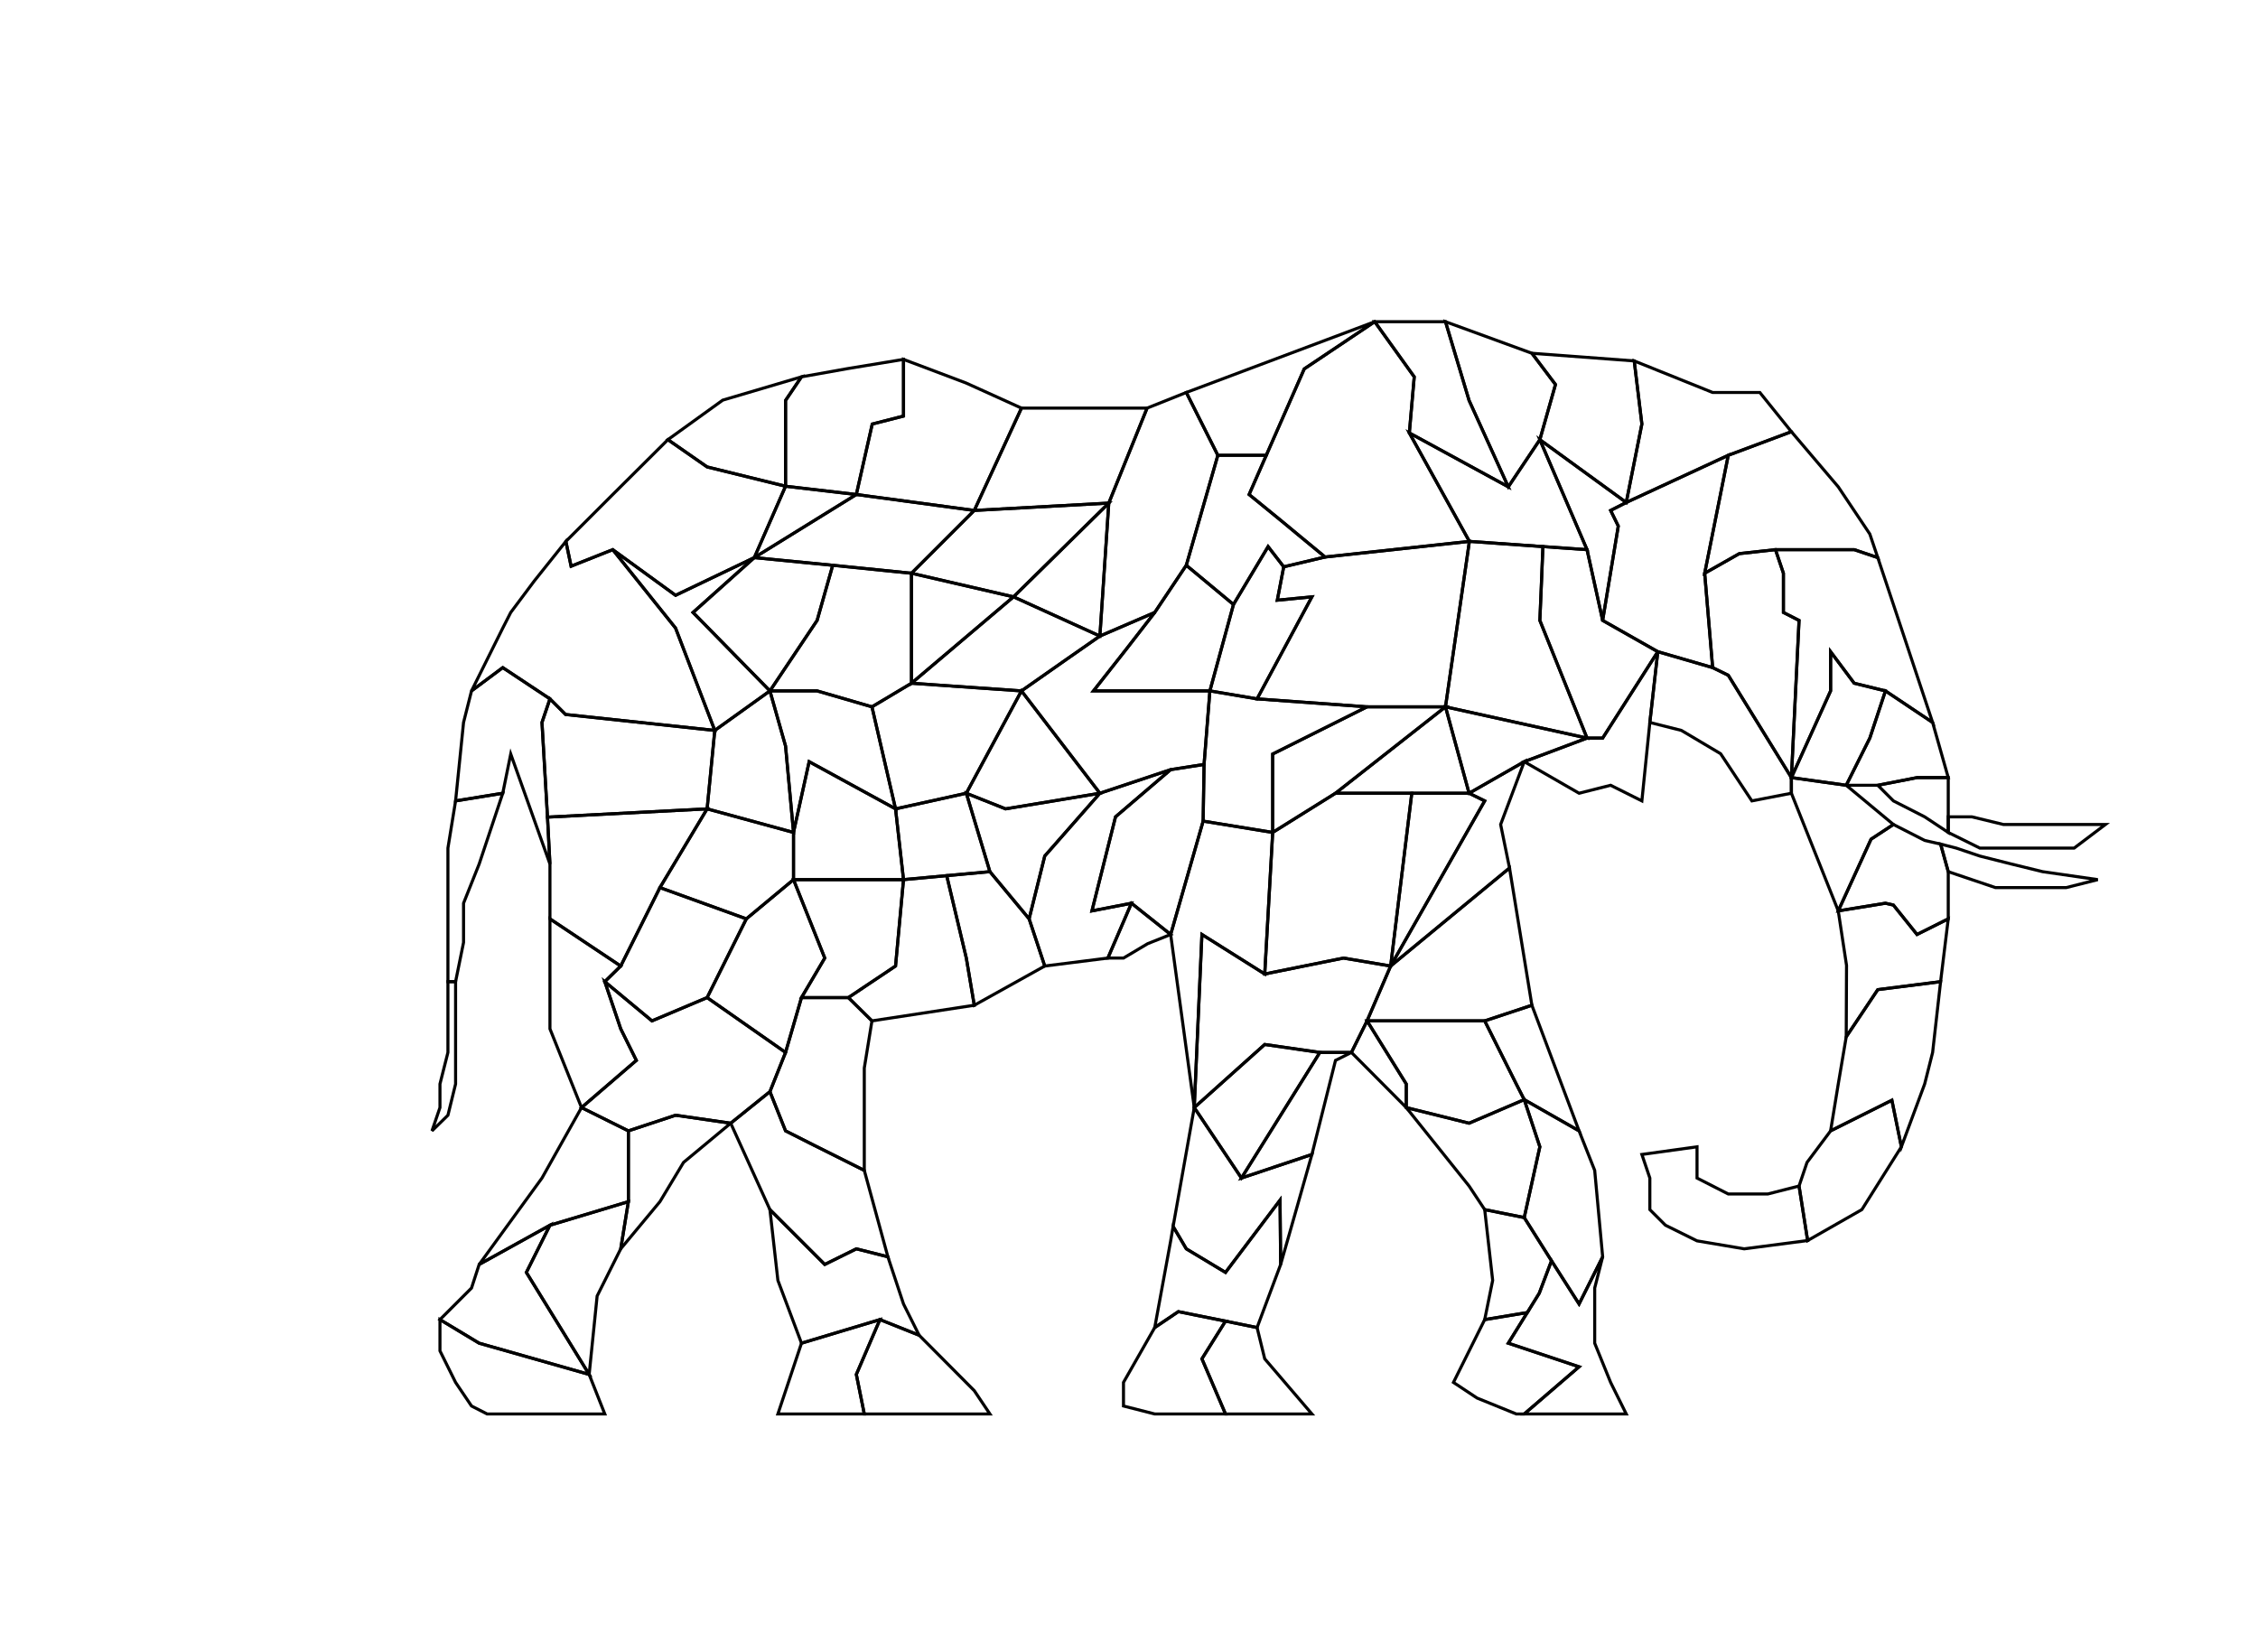
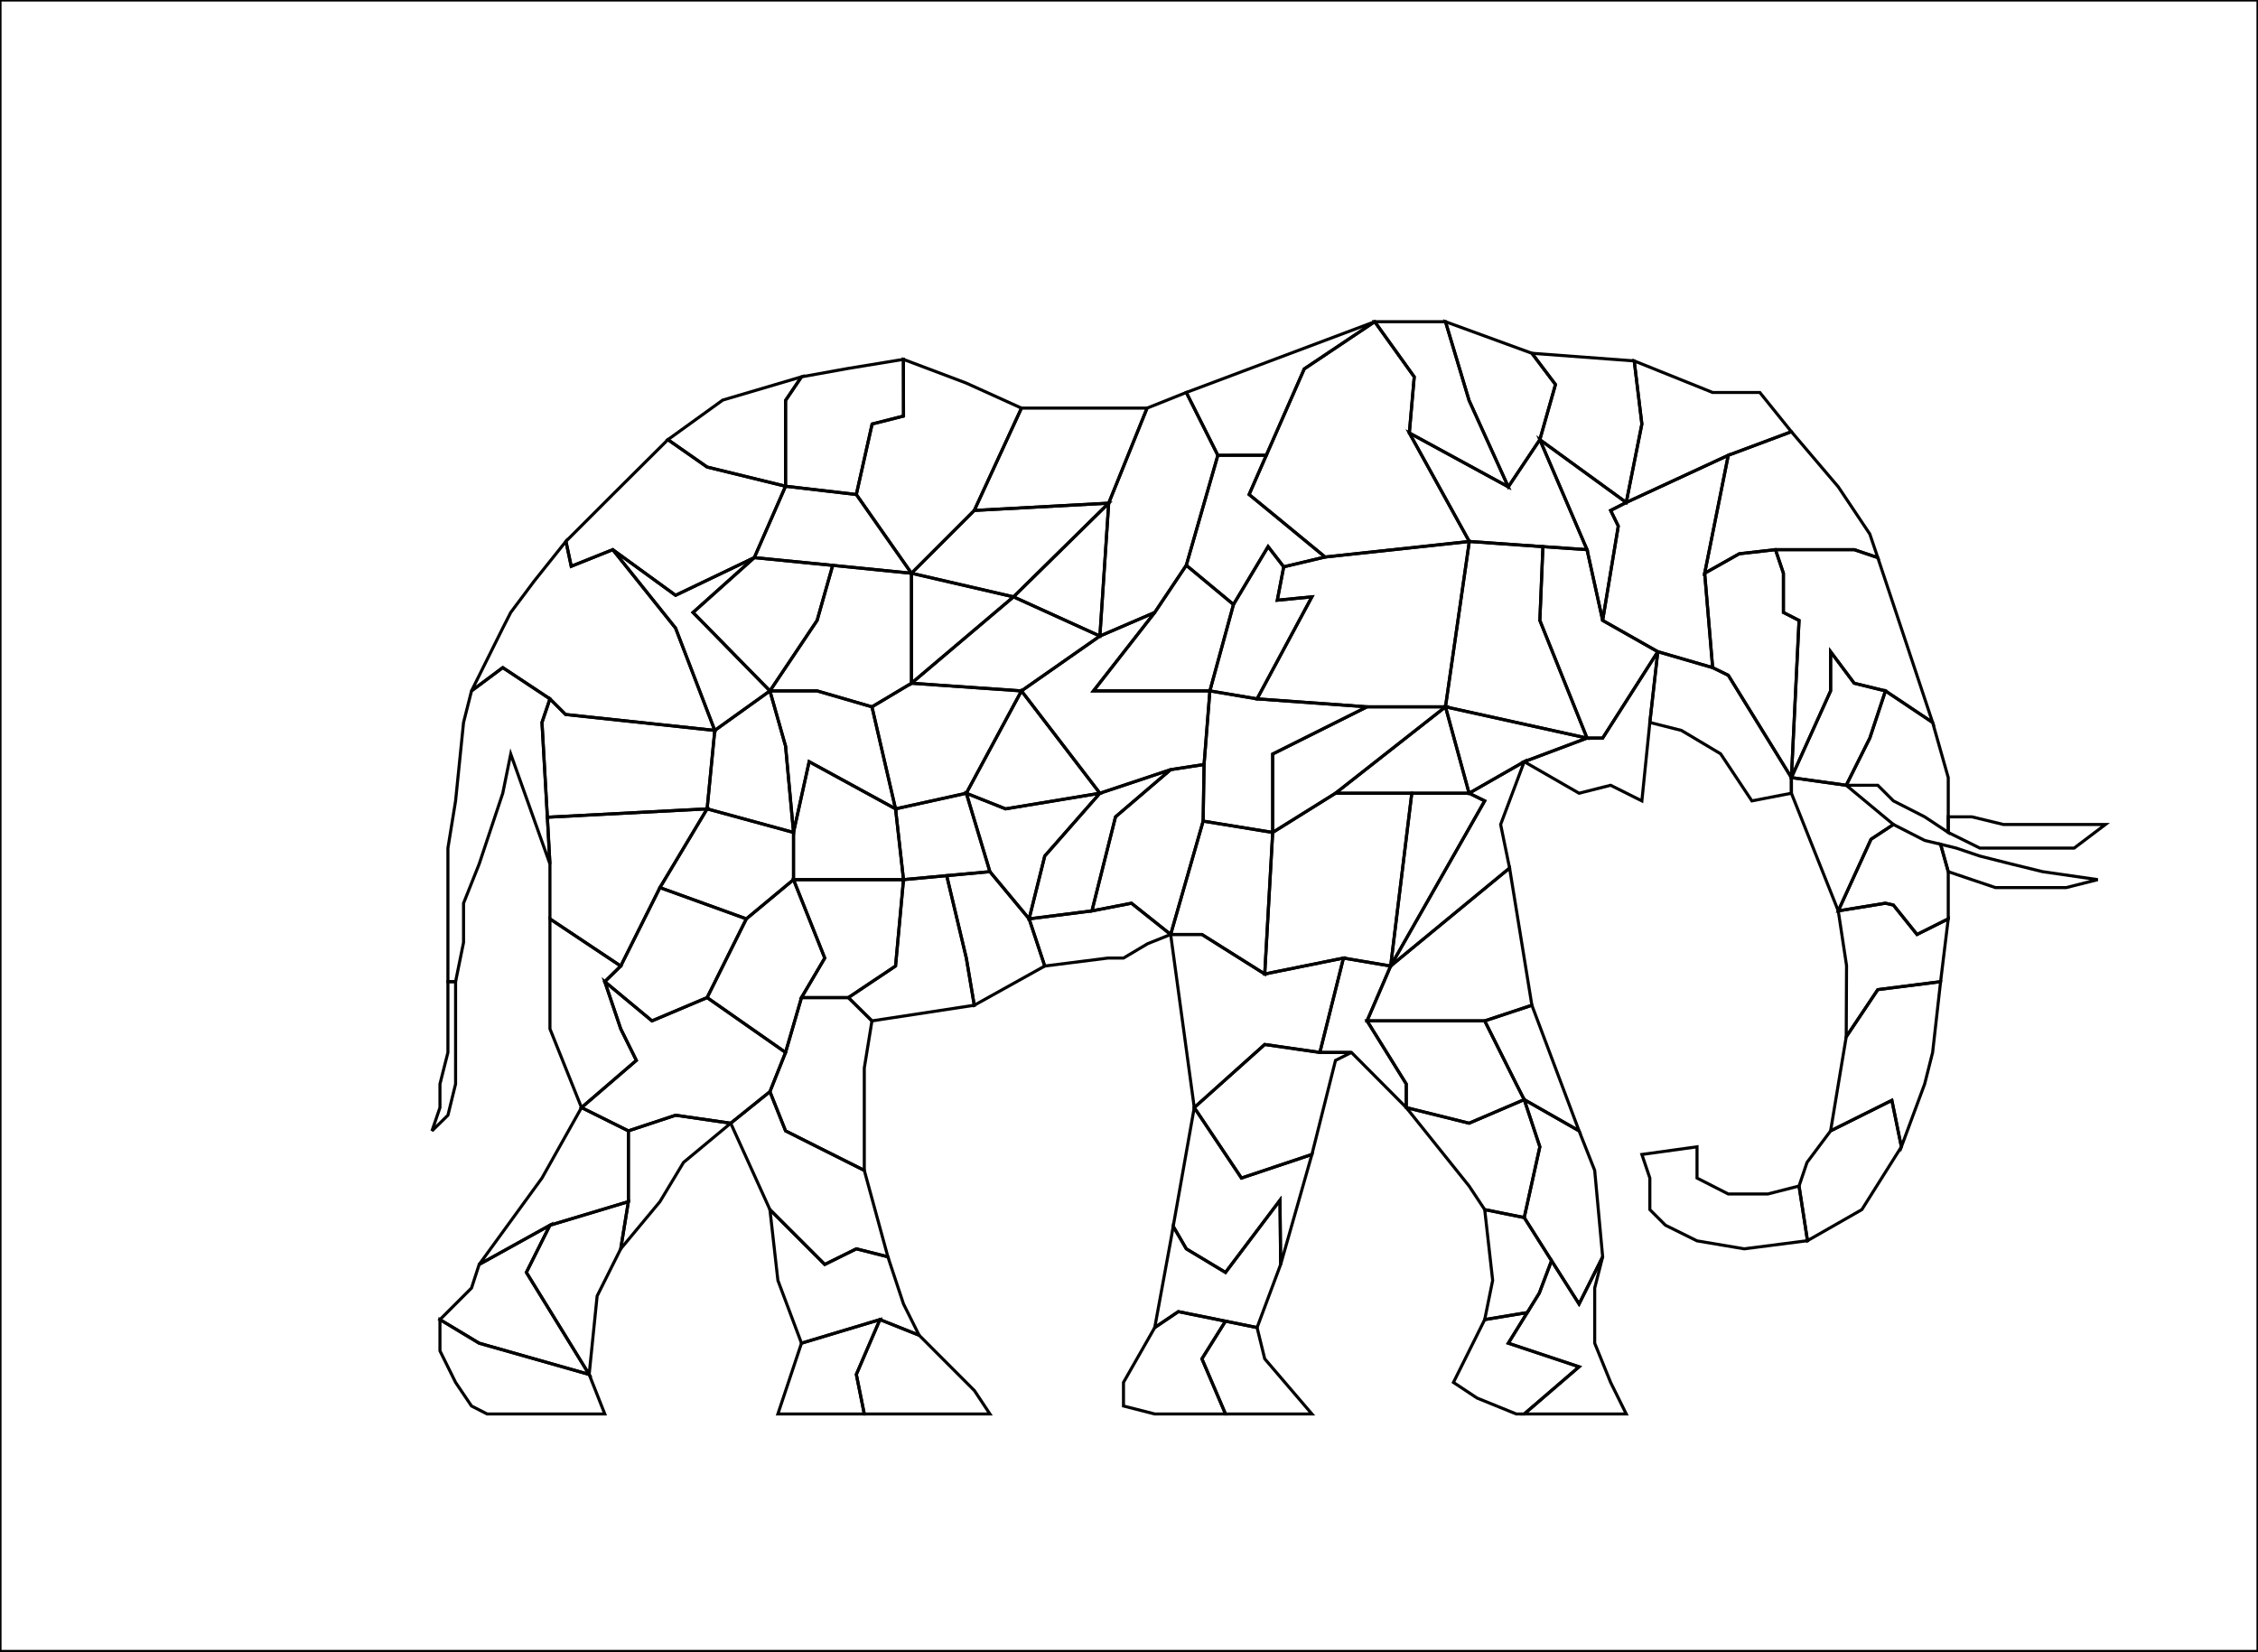
<svg xmlns="http://www.w3.org/2000/svg" width="737" height="539" viewBox="0 0 737 539">
+   <rect x="0" y="0" width="737" height="539" fill="none" stroke="#000" stroke-width="1" />
  <path d="M 169.2 461.5 L 174.4 461.5 L 197.4 461.5 L 192.3 448.6 L 156.4 438.4 L 143.6 430.7 L 143.6 435.8 L 143.6 440.9 L 148.7 451.2 L 153.9 458.9 L 159.0 461.5 L 169.2 461.5 Z" fill="none" stroke="#000" stroke-width="1" />
  <path d="M 153.9 420.4 L 156.4 412.7 L 179.5 399.9 L 171.8 415.3 L 192.3 448.6 L 156.4 438.4 L 143.6 430.7 L 153.9 420.4 Z" fill="none" stroke="#000" stroke-width="1" />
  <path d="M 171.8 415.3 L 179.5 399.9 L 205.1 392.2 L 202.6 407.6 L 194.9 423.0 L 192.3 448.6 L 171.8 415.3 Z" fill="none" stroke="#000" stroke-width="1" />
  <path d="M 205.1 369.1 L 205.1 392.2 L 202.6 407.6 L 215.4 392.2 L 223.1 379.4 L 238.5 366.6 L 220.5 364.0 L 205.1 369.1 Z" fill="none" stroke="#000" stroke-width="1" />
  <path d="M 205.1 369.1 L 205.1 392.2 L 179.5 399.9 L 156.4 412.7 L 176.9 384.5 L 189.8 361.5 L 205.1 369.1 Z" fill="none" stroke="#000" stroke-width="1" />
  <path d="M 205.1 369.1 L 220.5 364.0 L 238.5 366.6 L 251.3 356.3 L 256.4 343.5 L 230.8 325.6 L 212.8 333.2 L 197.4 320.4 L 202.6 335.8 L 207.7 346.1 L 189.8 361.5 L 205.1 369.1 Z" fill="none" stroke="#000" stroke-width="1" />
  <path d="M 189.8 361.5 L 207.7 346.1 L 202.6 335.8 L 197.4 320.4 L 202.6 315.3 L 179.5 299.9 L 179.5 328.1 L 179.5 335.8 L 189.8 361.5 Z" fill="none" stroke="#000" stroke-width="1" />
  <path d="M 143.6 353.8 L 146.2 343.5 L 146.2 335.8 L 146.2 328.1 L 146.2 320.4 L 148.7 320.4 L 148.7 335.8 L 148.7 353.8 L 146.2 364.0 L 141.0 369.1 L 143.6 361.5 L 143.6 353.8 Z" fill="none" stroke="#000" stroke-width="1" />
-   <path d="M 238.5 366.6 L 244.9 380.7 L 251.3 394.8 L 269.2 412.7 L 279.5 407.6 L 289.8 410.2 L 282.1 382.0 L 265.5 373.7 L 256.4 369.1 L 251.3 356.3 L 238.5 366.6 Z" fill="none" stroke="#000" stroke-width="1" />
+   <path d="M 238.5 366.6 L 244.9 380.7 L 251.3 394.8 L 269.2 412.7 L 279.5 407.6 L 289.8 410.2 L 282.1 382.0 L 265.487 373.672 L 256.4 369.1 L 251.3 356.3 L 238.5 366.6 Z" fill="none" stroke="#000" stroke-width="1" />
  <path d="M 253.9 417.9 L 261.6 438.4 L 287.2 430.7 L 300.0 435.8 L 294.9 425.6 L 289.8 410.2 L 279.5 407.6 L 269.2 412.7 L 251.3 394.8 L 253.9 417.9 Z" fill="none" stroke="#000" stroke-width="1" />
-   <path d="M 279.5 448.6 L 282.1 461.5 L 310.3 461.5 L 323.1 461.5 L 318.0 453.9 L 300.0 435.8 L 287.2 430.7 L 279.5 448.6 Z" fill="none" stroke="#000" stroke-width="1" />
+   <path d="M 279.5 448.6 L 282.1 461.5 L 310.3 461.5 L 323.1 461.5 L 318.041 453.867 L 300.0 435.8 L 287.2 430.7 L 279.5 448.6 Z" fill="none" stroke="#000" stroke-width="1" />
  <path d="M 279.5 448.6 L 282.1 461.5 L 269.2 461.5 L 253.9 461.5 L 261.6 438.4 L 287.2 430.7 L 279.5 448.6 Z" fill="none" stroke="#000" stroke-width="1" />
-   <path d="M 251.3 356.3 L 256.4 343.5 L 261.6 325.6 L 276.9 325.6 L 284.6 333.2 L 282.1 348.6 L 282.1 358.9 L 282.1 382.0 L 265.5 373.7 L 256.4 369.1 L 251.3 356.3 Z" fill="none" stroke="#000" stroke-width="1" />
-   <path d="M 364.1 266.6 L 382.1 251.2 L 393.0 249.5 L 392.7 268.0 L 382.1 305.0 L 369.3 294.8 L 356.4 297.3 L 364.1 266.6 Z" fill="none" stroke="#000" stroke-width="1" />
+   <path d="M 251.3 356.3 L 256.4 343.5 L 261.6 325.6 L 276.9 325.6 L 284.6 333.2 L 282.1 348.6 L 282.1 358.9 L 282.1 382.0 L 265.487 373.672 L 256.4 369.1 L 251.3 356.3 Z" fill="none" stroke="#000" stroke-width="1" />
+   <path d="M 364.1 266.6 L 382.1 251.2 L 393 249.52 L 392.7 268.0 L 382.1 305.0 L 369.3 294.8 L 356.4 297.3 L 364.1 266.6 Z" fill="none" stroke="#000" stroke-width="1" />
  <path d="M 259.0 271.7 L 259.0 287.1 L 294.9 287.1 L 292.3 264.0 L 264.1 248.6 L 259.0 271.7 Z" fill="none" stroke="#000" stroke-width="1" />
  <path d="M 259.0 271.7 L 259.0 287.1 L 243.6 299.9 L 215.4 289.7 L 230.8 264.0 L 259.0 271.7 Z" fill="none" stroke="#000" stroke-width="1" />
-   <path d="M 179.5 228.1 L 184.6 233.2 L 233.3 238.4 L 220.5 205.0 L 200.0 179.4 L 186.4 184.8 L 184.7 176.7 L 174.4 189.6 L 166.7 199.9 L 164.1 205.0 L 153.9 225.5 L 164.1 217.9 L 179.5 228.1 Z" fill="none" stroke="#000" stroke-width="1" />
-   <path d="M 184.6 233.2 L 233.3 238.4 L 230.8 264.0 L 178.7 266.7 L 176.9 235.8 L 179.5 228.1 L 184.6 233.2 Z" fill="none" stroke="#000" stroke-width="1" />
-   <path d="M 146.2 310.2 L 146.2 320.4 L 148.7 320.4 L 151.3 307.6 L 151.3 294.8 L 156.4 282.0 L 164.1 258.9 L 148.7 261.4 L 146.2 276.8 L 146.2 294.8 L 146.2 307.6 L 146.2 310.2 Z" fill="none" stroke="#000" stroke-width="1" />
-   <path d="M 164.1 258.9 L 166.7 246.1 L 179.5 282.0 L 178.7 266.7 L 176.9 235.8 L 179.5 228.1 L 164.1 217.9 L 153.9 225.5 L 151.3 235.8 L 148.7 261.4 L 164.1 258.9 Z" fill="none" stroke="#000" stroke-width="1" />
-   <path d="M 200.0 161.4 L 218.0 143.5 L 230.8 152.4 L 256.4 158.7 L 246.2 182.0 L 220.5 194.3 L 200.0 179.4 L 186.4 184.8 L 184.7 176.7 L 200.0 161.4 Z" fill="none" stroke="#000" stroke-width="1" />
+   <path d="M 179.5 228.1 L 184.6 233.2 L 233.3 238.4 L 220.5 205.0 L 200.0 179.4 L 186.442 184.831 L 184.72 176.68 L 174.4 189.6 L 166.7 199.9 L 164.1 205.0 L 153.9 225.5 L 164.1 217.9 L 179.5 228.1 Z" fill="none" stroke="#000" stroke-width="1" />
+   <path d="M 184.6 233.2 L 233.3 238.4 L 230.8 264.0 L 178.659 266.729 L 176.9 235.8 L 179.5 228.1 L 184.6 233.2 Z" fill="none" stroke="#000" stroke-width="1" />
+   <path d="M 146.2 310.2 L 146.2 320.4 L 148.7 320.4 L 151.3 307.6 L 151.3 294.8 L 156.4 282.0 L 164.1 258.9 L 166.7 246.1 L 179.5 282.0 L 178.659 266.729 L 176.9 235.8 L 179.5 228.1 L 164.1 217.9 L 153.9 225.5 L 151.3 235.8 L 148.7 261.4 L 146.2 276.8 L 146.2 294.8 L 146.2 307.6 L 146.2 310.2 Z" fill="none" stroke="#000" stroke-width="1" />
+   <path d="M 200.0 161.4 L 218.0 143.5 L 230.791 152.433 L 256.4 158.7 L 246.2 182.0 L 220.5 194.3 L 200.0 179.4 L 186.442 184.831 L 184.72 176.68 L 200.0 161.4 Z" fill="none" stroke="#000" stroke-width="1" />
  <path d="M 233.3 238.4 L 251.3 225.5 L 256.4 243.5 L 259.0 271.7 L 230.8 264.0 L 233.3 238.4 Z" fill="none" stroke="#000" stroke-width="1" />
  <path d="M 233.3 238.4 L 251.3 225.5 L 226.2 199.9 L 246.2 182.0 L 220.5 194.3 L 200.0 179.4 L 220.5 205.0 L 233.3 238.4 Z" fill="none" stroke="#000" stroke-width="1" />
-   <path d="M 251.3 225.5 L 256.4 243.5 L 259.0 271.7 L 264.1 248.6 L 292.3 264.0 L 284.6 230.7 L 266.7 225.5 L 265.4 225.5 L 251.3 225.5 Z" fill="none" stroke="#000" stroke-width="1" />
-   <path d="M 256.4 130.7 L 261.6 123.0 L 235.9 130.6 L 218.0 143.5 L 230.8 152.4 L 256.4 158.7 L 279.5 161.4 L 246.2 182.0 L 256.4 158.7 L 256.4 130.7 Z" fill="none" stroke="#000" stroke-width="1" />
-   <path d="M 256.4 130.7 L 261.6 123.0 L 276.7 120.3 L 294.9 117.3 L 294.9 135.8 L 284.7 138.4 L 279.5 161.4 L 256.4 158.7 L 256.4 130.7 Z" fill="none" stroke="#000" stroke-width="1" />
-   <path d="M 279.5 161.4 L 284.7 138.4 L 294.9 135.8 L 294.9 117.3 L 315.3 125.0 L 333.4 133.2 L 318.0 166.6 L 279.5 161.4 Z" fill="none" stroke="#000" stroke-width="1" />
+   <path d="M 251.3 225.5 L 256.4 243.5 L 259.0 271.7 L 264.1 248.6 L 292.3 264.0 L 284.6 230.7 L 266.7 225.5 L 265.403 225.5 L 251.3 225.5 Z" fill="none" stroke="#000" stroke-width="1" />
+   <path d="M 256.4 130.7 L 261.6 123.0 L 235.9 130.58 L 218.0 143.5 L 230.791 152.433 L 256.4 158.7 L 256.4 130.7 Z" fill="none" stroke="#000" stroke-width="1" />
+   <path d="M 256.4 130.7 L 261.6 123.0 L 276.674 120.276 L 294.871 117.293 L 294.9 135.8 L 284.658 138.389 L 279.5 161.4 L 256.4 158.7 L 256.4 130.7 Z" fill="none" stroke="#000" stroke-width="1" />
+   <path d="M 279.5 161.4 L 284.658 138.389 L 294.9 135.8 L 294.871 117.293 L 315.3 125.0 L 333.4 133.2 L 318.0 166.6 L 297.5 187.1 L 279.5 161.4 Z" fill="none" stroke="#000" stroke-width="1" />
  <path d="M 284.6 230.7 L 292.3 264.0 L 315.4 258.9 L 333.4 225.5 L 297.5 223.0 L 284.6 230.7 Z" fill="none" stroke="#000" stroke-width="1" />
-   <path d="M 297.5 223.0 L 333.4 225.5 L 348.1 215.2 L 359.0 207.6 L 330.8 194.8 L 297.5 223.0 Z" fill="none" stroke="#000" stroke-width="1" />
+   <path d="M 297.5 223.0 L 333.4 225.5 L 348.139 215.194 L 359.0 207.6 L 330.8 194.8 L 297.5 223.0 Z" fill="none" stroke="#000" stroke-width="1" />
  <path d="M 328.2 264.0 L 359.0 258.9 L 341.0 279.4 L 335.9 299.9 L 323.1 284.5 L 315.4 258.9 L 328.2 264.0 Z" fill="none" stroke="#000" stroke-width="1" />
-   <path d="M 341.0 279.4 L 359.0 258.9 L 382.1 251.2 L 364.1 266.6 L 356.4 297.3 L 369.3 294.8 L 361.6 312.7 L 341.0 315.3 L 335.9 299.9 L 341.0 279.4 Z" fill="none" stroke="#000" stroke-width="1" />
+   <path d="M 341.0 279.4 L 359.0 258.9 L 382.1 251.2 L 364.1 266.6 L 356.4 297.3 L 335.9 299.9 L 341.0 279.4 Z" fill="none" stroke="#000" stroke-width="1" />
  <path d="M 328.2 264.0 L 359.0 258.9 L 333.4 225.5 L 315.4 258.9 L 328.2 264.0 Z" fill="none" stroke="#000" stroke-width="1" />
-   <path d="M 359.0 258.9 L 382.1 251.2 L 393.0 249.5 L 394.9 225.5 L 356.9 225.5 L 367.6 211.9 L 376.9 199.9 L 359.0 207.6 L 348.1 215.2 L 333.4 225.5 L 359.0 258.9 Z" fill="none" stroke="#000" stroke-width="1" />
-   <path d="M 361.9 164.2 L 374.4 133.2 L 353.9 133.2 L 333.4 133.2 L 318.0 166.6 L 361.9 164.2 Z" fill="none" stroke="#000" stroke-width="1" />
-   <path d="M 361.9 164.2 L 374.4 133.2 L 387.2 128.1 L 397.5 148.6 L 387.2 184.5 L 376.9 199.9 L 359.0 207.6 L 361.9 164.2 Z" fill="none" stroke="#000" stroke-width="1" />
-   <path d="M 387.2 128.1 L 397.5 148.6 L 413.3 148.6 L 425.7 120.4 L 448.7 105.0 L 387.2 128.1 Z" fill="none" stroke="#000" stroke-width="1" />
-   <path d="M 416.9 195.9 L 428.2 194.8 L 410.3 228.1 L 394.9 225.5 L 402.6 197.3 L 413.9 178.4 L 419.0 185.0 L 416.9 195.9 Z" fill="none" stroke="#000" stroke-width="1" />
-   <path d="M 416.9 195.9 L 428.2 194.8 L 410.3 228.1 L 446.2 230.7 L 471.8 230.7 L 479.6 176.7 L 432.5 181.8 L 419.0 185.0 L 416.9 195.9 Z" fill="none" stroke="#000" stroke-width="1" />
-   <path d="M 402.6 197.3 L 413.9 178.4 L 419.0 185.0 L 432.5 181.8 L 423.9 174.7 L 418.6 170.3 L 407.7 161.4 L 413.3 148.6 L 397.5 148.6 L 387.2 184.5 L 402.6 197.3 Z" fill="none" stroke="#000" stroke-width="1" />
-   <path d="M 430.8 343.5 L 441.1 343.5 L 446.2 333.2 L 453.9 315.3 L 438.5 312.7 L 412.8 317.9 L 392.3 305.0 L 389.8 361.5 L 412.8 340.9 L 430.8 343.5 Z" fill="none" stroke="#000" stroke-width="1" />
-   <path d="M 430.8 343.5 L 441.1 343.5 L 459.0 361.5 L 459.0 353.8 L 446.2 333.2 L 441.1 343.5 L 435.9 346.1 L 428.2 376.8 L 405.2 384.5 L 430.8 343.5 Z" fill="none" stroke="#000" stroke-width="1" />
-   <path d="M 405.2 384.5 L 428.2 376.8 L 423.1 394.8 L 418.0 412.7 L 417.8 391.7 L 400.0 415.3 L 387.2 407.6 L 382.9 400.3 L 389.8 361.5 L 405.2 384.5 Z" fill="none" stroke="#000" stroke-width="1" />
-   <path d="M 400.0 415.3 L 417.8 391.7 L 418.0 412.7 L 410.3 433.3 L 400.0 431.2 L 384.6 428.1 L 376.9 433.3 L 382.1 405.0 L 382.9 400.3 L 387.2 407.6 L 400.0 415.3 Z" fill="none" stroke="#000" stroke-width="1" />
-   <path d="M 366.7 451.2 L 376.9 433.3 L 384.6 428.1 L 400.0 431.2 L 392.3 443.5 L 400.0 461.5 L 384.6 461.5 L 376.9 461.5 L 366.7 458.9 L 366.7 451.2 Z" fill="none" stroke="#000" stroke-width="1" />
-   <path d="M 446.2 333.2 L 453.9 315.3 L 492.7 283.3 L 500.0 328.1 L 484.6 333.2 L 446.2 333.2 Z" fill="none" stroke="#000" stroke-width="1" />
+   <path d="M 359.0 258.9 L 382.1 251.2 L 393 249.52 L 394.9 225.5 L 356.9 225.5 L 367.553 211.864 L 376.9 199.9 L 359.0 207.6 L 348.139 215.194 L 333.4 225.5 L 359.0 258.9 Z" fill="none" stroke="#000" stroke-width="1" />
+   <path d="M 361.876 164.224 L 374.4 133.2 L 353.9 133.2 L 333.4 133.2 L 318.0 166.6 L 361.876 164.224 Z" fill="none" stroke="#000" stroke-width="1" />
+   <path d="M 361.876 164.224 L 374.4 133.2 L 387.2 128.1 L 397.5 148.6 L 387.2 184.5 L 376.9 199.9 L 359.0 207.6 L 361.876 164.224 Z" fill="none" stroke="#000" stroke-width="1" />
+   <path d="M 387.2 128.1 L 397.5 148.6 L 413.317 148.591 L 425.7 120.4 L 448.7 105.0 L 387.2 128.1 Z" fill="none" stroke="#000" stroke-width="1" />
+   <path d="M 416.9 195.902 L 428.2 194.8 L 410.3 228.1 L 394.9 225.5 L 402.6 197.3 L 413.9 178.4 L 419.0 185.0 L 416.9 195.902 Z" fill="none" stroke="#000" stroke-width="1" />
+   <path d="M 416.9 195.902 L 428.2 194.8 L 410.3 228.1 L 446.2 230.7 L 471.8 230.7 L 479.575 176.727 L 432.5 181.8 L 419.0 185.0 L 416.9 195.902 Z" fill="none" stroke="#000" stroke-width="1" />
+   <path d="M 402.6 197.3 L 413.9 178.4 L 419.0 185.0 L 432.5 181.8 L 423.894 174.712 L 418.583 170.33 L 407.7 161.4 L 413.317 148.591 L 397.5 148.6 L 387.2 184.5 L 402.6 197.3 Z" fill="none" stroke="#000" stroke-width="1" />
+   <path d="M 430.8 343.5 L 438.5 312.7 L 453.9 315.3 L 446.2 333.2 L 459.0 353.8 L 459.0 361.5 L 441.1 343.5 L 430.8 343.5 Z" fill="none" stroke="#000" stroke-width="1" />
+   <path d="M 430.8 343.5 L 441.1 343.5 L 435.9 346.1 L 428.2 376.8 L 405.2 384.5 L 389.8 361.5 L 412.8 340.9 L 430.8 343.5 Z" fill="none" stroke="#000" stroke-width="1" />
+   <path d="M 405.2 384.5 L 428.2 376.8 L 423.09 394.794 L 418.0 412.7 L 417.782 391.723 L 400.0 415.3 L 387.2 407.6 L 382.93 400.252 L 389.8 361.5 L 405.2 384.5 Z" fill="none" stroke="#000" stroke-width="1" />
+   <path d="M 400.0 415.3 L 417.782 391.723 L 418.0 412.7 L 410.3 433.3 L 399.994 431.209 L 384.6 428.1 L 376.9 433.3 L 382.1 405.0 L 382.93 400.252 L 387.2 407.6 L 400.0 415.3 Z" fill="none" stroke="#000" stroke-width="1" />
+   <path d="M 366.7 451.2 L 376.9 433.3 L 384.6 428.1 L 399.994 431.209 L 392.3 443.5 L 400.0 461.5 L 384.6 461.5 L 376.9 461.5 L 366.7 458.9 L 366.7 451.2 Z" fill="none" stroke="#000" stroke-width="1" />
+   <path d="M 446.2 333.2 L 453.9 315.3 L 492.72 283.32 L 500.0 328.1 L 484.6 333.2 L 446.2 333.2 Z" fill="none" stroke="#000" stroke-width="1" />
  <path d="M 438.5 312.7 L 453.9 315.3 L 460.8 258.9 L 435.9 258.9 L 415.4 271.7 L 412.8 317.9 L 438.5 312.7 Z" fill="none" stroke="#000" stroke-width="1" />
  <path d="M 446.2 333.2 L 484.6 333.2 L 494.9 353.8 L 497.5 358.9 L 479.5 366.6 L 459.0 361.5 L 459.0 353.8 L 446.2 333.2 Z" fill="none" stroke="#000" stroke-width="1" />
  <path d="M 459.0 361.5 L 479.5 366.6 L 497.5 358.9 L 502.6 374.3 L 497.5 397.4 L 484.6 394.8 L 479.5 387.1 L 459.0 361.5 Z" fill="none" stroke="#000" stroke-width="1" />
-   <path d="M 515.4 425.6 L 523.1 410.2 L 520.5 382.0 L 515.4 369.1 L 497.5 358.9 L 502.6 374.3 L 497.5 397.4 L 506.4 411.5 L 515.4 425.6 Z" fill="none" stroke="#000" stroke-width="1" />
-   <path d="M 515.4 425.6 L 523.1 410.2 L 520.5 420.4 L 520.5 438.4 L 525.7 451.2 L 530.8 461.5 L 510.3 461.5 L 497.5 461.5 L 515.4 446.1 L 492.3 438.4 L 498.5 428.4 L 502.4 422.1 L 506.4 411.5 L 515.4 425.6 Z" fill="none" stroke="#000" stroke-width="1" />
-   <path d="M 484.6 394.8 L 497.5 397.4 L 506.4 411.5 L 502.4 422.1 L 498.5 428.4 L 484.6 430.7 L 487.2 417.9 L 484.6 394.8 Z" fill="none" stroke="#000" stroke-width="1" />
-   <path d="M 492.3 438.4 L 515.4 446.1 L 497.5 461.5 L 494.9 461.5 L 482.1 456.3 L 474.4 451.2 L 484.6 430.7 L 498.5 428.4 L 492.3 438.4 Z" fill="none" stroke="#000" stroke-width="1" />
+   <path d="M 515.4 425.6 L 523.1 410.2 L 520.5 382.0 L 515.4 369.1 L 497.5 358.9 L 502.6 374.3 L 497.5 397.4 L 506.414 411.47 L 515.4 425.6 Z" fill="none" stroke="#000" stroke-width="1" />
+   <path d="M 515.4 425.6 L 523.1 410.2 L 520.5 420.4 L 520.5 438.4 L 525.7 451.2 L 530.8 461.5 L 510.3 461.5 L 497.5 461.5 L 515.4 446.1 L 492.3 438.4 L 498.497 428.399 L 502.411 422.07 L 506.414 411.47 L 515.4 425.6 Z" fill="none" stroke="#000" stroke-width="1" />
+   <path d="M 484.6 394.8 L 497.5 397.4 L 506.414 411.47 L 502.411 422.07 L 498.497 428.399 L 484.6 430.7 L 487.2 417.9 L 484.6 394.8 Z" fill="none" stroke="#000" stroke-width="1" />
+   <path d="M 492.3 438.4 L 515.4 446.1 L 497.5 461.5 L 494.9 461.5 L 482.1 456.3 L 474.4 451.2 L 484.6 430.7 L 498.497 428.399 L 492.3 438.4 Z" fill="none" stroke="#000" stroke-width="1" />
  <path d="M 497.5 248.6 L 518.0 240.9 L 523.1 240.9 L 541.1 212.7 L 538.5 235.8 L 535.9 261.4 L 525.7 256.3 L 515.4 258.9 L 497.5 248.6 Z" fill="none" stroke="#000" stroke-width="1" />
  <path d="M 497.5 248.6 L 518.0 240.9 L 471.8 230.7 L 479.5 258.9 L 497.5 248.6 Z" fill="none" stroke="#000" stroke-width="1" />
-   <path d="M 559.0 217.9 L 564.1 220.4 L 584.7 253.8 L 584.7 258.9 L 571.8 261.4 L 561.6 246.0 L 548.8 238.4 L 538.5 235.8 L 541.1 212.7 L 559.0 217.9 Z" fill="none" stroke="#000" stroke-width="1" />
-   <path d="M 448.7 105.0 L 471.8 105.0 L 479.5 130.7 L 492.3 158.9 L 460.0 141.3 L 461.6 123.0 L 448.7 105.0 Z" fill="none" stroke="#000" stroke-width="1" />
+   <path d="M 559.0 217.9 L 564.1 220.4 L 584.7 253.8 L 584.7 258.9 L 571.8 261.4 L 561.6 246.033 L 548.8 238.4 L 538.5 235.8 L 541.1 212.7 L 559.0 217.9 Z" fill="none" stroke="#000" stroke-width="1" />
+   <path d="M 448.7 105.0 L 471.8 105.0 L 479.5 130.7 L 492.3 158.9 L 459.999 141.307 L 461.6 123.0 L 448.7 105.0 Z" fill="none" stroke="#000" stroke-width="1" />
  <path d="M 471.8 105.0 L 479.5 130.7 L 492.3 158.9 L 502.6 143.5 L 507.7 125.5 L 500.0 115.3 L 471.8 105.0 Z" fill="none" stroke="#000" stroke-width="1" />
-   <path d="M 479.6 176.7 L 503.6 178.4 L 518.0 179.4 L 502.6 143.5 L 492.3 158.9 L 460.0 141.3 L 479.6 176.7 Z" fill="none" stroke="#000" stroke-width="1" />
+   <path d="M 479.575 176.727 L 503.599 178.418 L 518.0 179.4 L 502.6 143.5 L 492.3 158.9 L 459.999 141.307 L 479.575 176.727 Z" fill="none" stroke="#000" stroke-width="1" />
  <path d="M 525.7 166.6 L 530.8 164.0 L 502.6 143.5 L 518.0 179.4 L 523.1 202.5 L 528.2 171.7 L 525.7 166.6 Z" fill="none" stroke="#000" stroke-width="1" />
  <path d="M 502.6 143.5 L 507.7 125.5 L 500.0 115.3 L 533.4 117.8 L 535.9 138.4 L 530.8 164.0 L 502.6 143.5 Z" fill="none" stroke="#000" stroke-width="1" />
  <path d="M 556.4 187.1 L 559.0 217.9 L 541.1 212.7 L 523.1 202.5 L 528.2 171.7 L 525.7 166.6 L 530.8 164.0 L 564.1 148.6 L 556.4 187.1 Z" fill="none" stroke="#000" stroke-width="1" />
-   <path d="M 556.4 187.1 L 559.0 217.9 L 564.1 220.4 L 584.7 253.8 L 587.2 202.5 L 582.1 199.9 L 582.1 196.0 L 582.1 187.1 L 579.5 179.4 L 567.7 180.7 L 556.4 187.1 Z" fill="none" stroke="#000" stroke-width="1" />
-   <path d="M 582.1 187.1 L 582.1 196.0 L 582.1 199.9 L 587.2 202.5 L 584.7 253.8 L 597.5 225.5 L 597.5 212.7 L 605.2 223.0 L 615.4 225.5 L 630.8 235.8 L 618.0 197.3 L 612.9 182.0 L 605.2 179.4 L 579.5 179.4 L 582.1 187.1 Z" fill="none" stroke="#000" stroke-width="1" />
+   <path d="M 556.4 187.1 L 559.0 217.9 L 564.1 220.4 L 584.7 253.8 L 587.2 202.5 L 582.1 199.9 L 582.1 196.05 L 582.1 187.1 L 579.5 179.4 L 567.674 180.745 L 556.4 187.1 Z" fill="none" stroke="#000" stroke-width="1" />
+   <path d="M 582.1 187.1 L 582.1 196.05 L 582.1 199.9 L 587.2 202.5 L 584.7 253.8 L 597.5 225.5 L 597.5 212.7 L 605.2 223.0 L 615.4 225.5 L 630.8 235.8 L 618.0 197.3 L 612.9 182.0 L 605.2 179.4 L 579.5 179.4 L 582.1 187.1 Z" fill="none" stroke="#000" stroke-width="1" />
  <path d="M 653.9 276.8 L 669.3 276.8 L 677.0 276.8 L 687.2 269.1 L 679.5 269.1 L 664.1 269.1 L 653.9 269.1 L 643.6 266.6 L 635.9 266.6 L 635.9 271.7 L 646.2 276.8 L 653.9 276.8 Z" fill="none" stroke="#000" stroke-width="1" />
-   <path d="M 633.4 275.5 L 635.9 284.5 L 651.3 289.7 L 661.6 289.7 L 674.4 289.7 L 684.7 287.1 L 666.7 284.5 L 656.5 282.0 L 646.2 279.4 L 638.5 276.8 L 633.4 275.5 Z" fill="none" stroke="#000" stroke-width="1" />
-   <path d="M 600.0 297.3 L 615.4 294.8 L 618.0 295.4 L 625.7 305.0 L 635.9 299.9 L 635.9 284.5 L 633.4 275.5 L 628.2 274.3 L 618.0 269.1 L 610.7 273.9 L 600.0 297.3 Z" fill="none" stroke="#000" stroke-width="1" />
-   <path d="M 625.7 253.8 L 635.9 253.8 L 635.9 266.6 L 635.9 271.7 L 628.2 266.6 L 618.0 261.4 L 612.9 256.3 L 625.7 253.8 Z" fill="none" stroke="#000" stroke-width="1" />
-   <path d="M 625.7 305.0 L 635.9 299.9 L 633.4 320.4 L 612.9 323.0 L 602.6 338.4 L 602.7 315.1 L 600.0 297.3 L 615.4 294.8 L 618.0 295.4 L 625.7 305.0 Z" fill="none" stroke="#000" stroke-width="1" />
-   <path d="M 538.5 394.8 L 543.6 399.9 L 553.9 405.0 L 569.3 407.6 L 590.0 404.9 L 587.2 387.1 L 577.0 389.7 L 564.1 389.7 L 553.9 384.5 L 553.9 374.3 L 535.9 376.8 L 538.5 384.5 L 538.5 394.8 Z" fill="none" stroke="#000" stroke-width="1" />
-   <path d="M 407.7 161.4 L 418.6 170.3 L 423.9 174.7 L 432.5 181.8 L 479.6 176.7 L 460.0 141.3 L 461.6 123.0 L 448.7 105.0 L 425.7 120.4 L 413.3 148.6 L 407.7 161.4 Z" fill="none" stroke="#000" stroke-width="1" />
-   <path d="M 178.7 266.7 L 179.5 282.0 L 179.5 299.9 L 202.6 315.3 L 215.4 289.7 L 230.8 264.0 L 178.7 266.7 Z" fill="none" stroke="#000" stroke-width="1" />
-   <path d="M 359.0 207.6 L 361.9 164.2 L 330.8 194.8 L 359.0 207.6 Z" fill="none" stroke="#000" stroke-width="1" />
+   <path d="M 633.39 275.547 L 635.9 284.5 L 651.3 289.7 L 661.6 289.7 L 674.4 289.7 L 684.7 287.1 L 666.7 284.5 L 656.5 282.0 L 646.2 279.4 L 638.5 276.8 L 633.39 275.547 Z" fill="none" stroke="#000" stroke-width="1" />
+   <path d="M 600.0 297.3 L 615.4 294.8 L 618.0 295.4 L 625.7 305.0 L 635.9 299.9 L 635.9 284.5 L 633.39 275.547 L 628.2 274.3 L 618.0 269.1 L 610.693 273.913 L 600.0 297.3 Z" fill="none" stroke="#000" stroke-width="1" />
+   <path d="M 625.7 305.0 L 635.9 299.9 L 633.4 320.4 L 612.9 323.0 L 602.6 338.4 L 602.705 315.147 L 600.0 297.3 L 615.4 294.8 L 618.0 295.4 L 625.7 305.0 Z" fill="none" stroke="#000" stroke-width="1" />
+   <path d="M 538.5 394.8 L 543.6 399.9 L 553.9 405.0 L 569.3 407.6 L 589.953 404.941 L 587.2 387.1 L 577.0 389.7 L 564.1 389.7 L 553.9 384.5 L 553.9 374.3 L 535.9 376.8 L 538.5 384.5 L 538.5 394.8 Z" fill="none" stroke="#000" stroke-width="1" />
+   <path d="M 407.7 161.4 L 418.583 170.33 L 423.894 174.712 L 432.5 181.8 L 479.575 176.727 L 459.999 141.307 L 461.6 123.0 L 448.7 105.0 L 425.7 120.4 L 413.317 148.591 L 407.7 161.4 Z" fill="none" stroke="#000" stroke-width="1" />
+   <path d="M 178.659 266.729 L 179.5 282.0 L 179.5 299.9 L 202.6 315.3 L 215.4 289.7 L 230.8 264.0 L 178.659 266.729 Z" fill="none" stroke="#000" stroke-width="1" />
+   <path d="M 359.0 207.6 L 361.876 164.224 L 330.8 194.8 L 359.0 207.6 Z" fill="none" stroke="#000" stroke-width="1" />
  <path d="M 453.9 315.3 L 484.6 261.4 L 479.5 258.9 L 460.8 258.9 L 453.9 315.3 Z" fill="none" stroke="#000" stroke-width="1" />
-   <path d="M 518.0 240.9 L 523.1 240.9 L 541.1 212.7 L 523.1 202.5 L 518.0 179.4 L 503.6 178.4 L 503.1 190.7 L 502.6 202.5 L 518.0 240.9 Z" fill="none" stroke="#000" stroke-width="1" />
-   <path d="M 246.2 182.0 L 279.5 161.4 L 318.0 166.6 L 297.5 187.1 L 271.8 184.5 L 246.2 182.0 Z" fill="none" stroke="#000" stroke-width="1" />
-   <path d="M 389.8 361.5 L 412.8 340.9 L 430.8 343.5 L 405.2 384.5 L 389.8 361.5 Z" fill="none" stroke="#000" stroke-width="1" />
-   <path d="M 392.7 268.0 L 415.4 271.7 L 412.8 317.9 L 392.3 305.0 L 389.8 361.5 L 382.1 305.0 L 392.7 268.0 Z" fill="none" stroke="#000" stroke-width="1" />
-   <path d="M 361.6 312.7 L 369.3 294.8 L 382.1 305.0 L 374.6 308.0 L 366.7 312.7 L 361.6 312.7 Z" fill="none" stroke="#000" stroke-width="1" />
-   <path d="M 479.5 258.9 L 497.5 248.6 L 489.8 269.1 L 492.7 283.3 L 453.9 315.3 L 484.6 261.4 L 479.5 258.9 Z" fill="none" stroke="#000" stroke-width="1" />
+   <path d="M 518.0 240.9 L 523.1 240.9 L 541.1 212.7 L 523.1 202.5 L 518.0 179.4 L 503.599 178.418 L 503.089 190.705 L 502.6 202.5 L 518.0 240.9 Z" fill="none" stroke="#000" stroke-width="1" />
+   <path d="M 246.2 182.0 L 271.792 184.529 L 297.5 187.1 L 279.5 161.4 L 256.4 158.7 L 246.2 182.0 Z" fill="none" stroke="#000" stroke-width="1" />
+   <path d="M 389.8 361.5 L 412.8 340.9 L 430.8 343.5 L 438.5 312.7 L 412.8 317.9 L 392.3 305.0 L 382.1 305.0 L 389.8 361.5 Z" fill="none" stroke="#000" stroke-width="1" />
+   <path d="M 392.7 268.0 L 415.4 271.7 L 412.8 317.9 L 392.3 305.0 L 382.1 305.0 L 392.7 268.0 Z" fill="none" stroke="#000" stroke-width="1" />
+   <path d="M 479.5 258.9 L 497.5 248.6 L 489.8 269.1 L 492.72 283.32 L 453.9 315.3 L 484.6 261.4 L 479.5 258.9 Z" fill="none" stroke="#000" stroke-width="1" />
  <path d="M 497.5 358.9 L 515.4 369.1 L 500.0 328.1 L 484.6 333.2 L 494.9 353.8 L 497.5 358.9 Z" fill="none" stroke="#000" stroke-width="1" />
  <path d="M 415.4 246.1 L 446.2 230.7 L 471.8 230.7 L 435.9 258.9 L 415.4 271.7 L 415.4 246.1 Z" fill="none" stroke="#000" stroke-width="1" />
-   <path d="M 394.9 225.5 L 402.6 197.3 L 387.2 184.5 L 376.9 199.9 L 367.6 211.9 L 356.9 225.5 L 394.9 225.5 Z" fill="none" stroke="#000" stroke-width="1" />
-   <path d="M 600.0 158.9 L 610.3 174.3 L 612.9 182.0 L 605.2 179.4 L 579.5 179.4 L 567.7 180.7 L 556.4 187.1 L 564.1 148.6 L 584.7 140.9 L 600.0 158.9 Z" fill="none" stroke="#000" stroke-width="1" />
+   <path d="M 394.9 225.5 L 402.6 197.3 L 387.2 184.5 L 376.9 199.9 L 367.553 211.864 L 356.9 225.5 L 394.9 225.5 Z" fill="none" stroke="#000" stroke-width="1" />
+   <path d="M 600.0 158.9 L 610.3 174.3 L 612.9 182.0 L 605.2 179.4 L 579.5 179.4 L 567.674 180.745 L 556.4 187.1 L 564.1 148.6 L 584.7 140.9 L 600.0 158.9 Z" fill="none" stroke="#000" stroke-width="1" />
  <path d="M 315.4 258.9 L 323.1 284.5 L 309.0 285.8 L 294.9 287.1 L 292.3 264.0 L 315.4 258.9 Z" fill="none" stroke="#000" stroke-width="1" />
+   <path d="M 356.4 297.3 L 369.3 294.8 L 382.1 305.0 L 374.6 308.0 L 366.7 312.7 L 361.6 312.7 L 341.0 315.3 L 335.9 299.9 L 356.4 297.3 Z" fill="none" stroke="#000" stroke-width="1" />
  <path d="M 602.6 256.3 L 610.3 240.9 L 615.4 225.5 L 605.2 223.0 L 597.5 212.7 L 597.5 225.5 L 584.7 253.8 L 602.6 256.3 Z" fill="none" stroke="#000" stroke-width="1" />
-   <path d="M 602.6 256.3 L 610.3 240.9 L 615.4 225.5 L 630.8 235.8 L 635.9 253.8 L 625.7 253.8 L 612.9 256.3 L 602.6 256.3 Z" fill="none" stroke="#000" stroke-width="1" />
-   <path d="M 600.0 297.3 L 610.7 273.9 L 618.0 269.1 L 602.6 256.3 L 584.7 253.8 L 584.7 258.9 L 594.9 284.5 L 600.0 297.3 Z" fill="none" stroke="#000" stroke-width="1" />
-   <path d="M 589.8 379.4 L 597.5 369.1 L 617.5 359.1 L 620.6 374.3 L 607.7 394.8 L 590.0 404.9 L 587.2 387.1 L 589.8 379.4 Z" fill="none" stroke="#000" stroke-width="1" />
+   <path d="M 602.6 256.3 L 610.3 240.9 L 615.4 225.5 L 630.8 235.8 L 635.9 253.8 L 635.9 266.6 L 635.9 271.7 L 628.2 266.6 L 618.0 261.4 L 612.9 256.3 L 602.6 256.3 Z" fill="none" stroke="#000" stroke-width="1" />
+   <path d="M 600.0 297.3 L 610.693 273.913 L 618.0 269.1 L 602.6 256.3 L 584.7 253.8 L 584.7 258.9 L 594.9 284.5 L 600.0 297.3 Z" fill="none" stroke="#000" stroke-width="1" />
+   <path d="M 589.8 379.4 L 597.5 369.1 L 617.493 359.136 L 620.6 374.3 L 607.7 394.8 L 589.953 404.941 L 587.2 387.1 L 589.8 379.4 Z" fill="none" stroke="#000" stroke-width="1" />
  <path d="M 197.4 320.4 L 202.6 315.3 L 215.4 289.7 L 243.6 299.9 L 230.8 325.6 L 212.8 333.2 L 197.4 320.4 Z" fill="none" stroke="#000" stroke-width="1" />
  <path d="M 230.8 325.6 L 243.6 299.9 L 259.0 287.1 L 269.2 312.7 L 261.6 325.6 L 256.4 343.5 L 230.8 325.6 Z" fill="none" stroke="#000" stroke-width="1" />
  <path d="M 276.9 325.6 L 284.6 333.2 L 318.0 328.1 L 315.4 312.7 L 309.0 285.8 L 294.9 287.1 L 292.3 315.3 L 276.9 325.6 Z" fill="none" stroke="#000" stroke-width="1" />
  <path d="M 261.6 325.6 L 269.2 312.7 L 259.0 287.1 L 294.9 287.1 L 292.3 315.3 L 276.9 325.6 L 261.6 325.6 Z" fill="none" stroke="#000" stroke-width="1" />
  <path d="M 315.4 312.7 L 318.0 328.1 L 341.0 315.3 L 335.9 299.9 L 323.1 284.5 L 309.0 285.8 L 315.4 312.7 Z" fill="none" stroke="#000" stroke-width="1" />
-   <path d="M 226.2 199.9 L 246.2 182.0 L 271.8 184.5 L 266.7 202.5 L 251.3 225.5 L 226.2 199.9 Z" fill="none" stroke="#000" stroke-width="1" />
-   <path d="M 251.3 225.5 L 266.7 202.5 L 271.8 184.5 L 297.5 187.1 L 297.5 223.0 L 284.6 230.7 L 266.7 225.5 L 265.4 225.5 L 251.3 225.5 Z" fill="none" stroke="#000" stroke-width="1" />
+   <path d="M 226.2 199.9 L 246.2 182.0 L 271.792 184.529 L 266.7 202.5 L 251.3 225.5 L 226.2 199.9 Z" fill="none" stroke="#000" stroke-width="1" />
+   <path d="M 251.3 225.5 L 266.7 202.5 L 271.792 184.529 L 297.5 187.1 L 297.5 223.0 L 284.6 230.7 L 266.7 225.5 L 265.403 225.5 L 251.3 225.5 Z" fill="none" stroke="#000" stroke-width="1" />
  <path d="M 297.5 223.0 L 330.8 194.8 L 297.5 187.1 L 297.5 223.0 Z" fill="none" stroke="#000" stroke-width="1" />
-   <path d="M 297.5 187.1 L 330.8 194.8 L 361.9 164.2 L 318.0 166.6 L 297.5 187.1 Z" fill="none" stroke="#000" stroke-width="1" />
-   <path d="M 393.0 249.5 L 394.9 225.5 L 410.3 228.1 L 446.2 230.7 L 415.4 246.1 L 415.4 271.7 L 392.7 268.0 L 393.0 249.5 Z" fill="none" stroke="#000" stroke-width="1" />
-   <path d="M 400.0 461.5 L 428.2 461.5 L 412.8 443.5 L 410.3 433.3 L 400.0 431.2 L 392.3 443.5 L 400.0 461.5 Z" fill="none" stroke="#000" stroke-width="1" />
+   <path d="M 297.5 187.1 L 330.8 194.8 L 361.876 164.224 L 318.0 166.6 L 297.5 187.1 Z" fill="none" stroke="#000" stroke-width="1" />
+   <path d="M 393 249.52 L 394.9 225.5 L 410.3 228.1 L 446.2 230.7 L 415.4 246.1 L 415.4 271.7 L 392.7 268.0 L 393 249.52 Z" fill="none" stroke="#000" stroke-width="1" />
+   <path d="M 400.0 461.5 L 428.2 461.5 L 412.8 443.5 L 410.3 433.3 L 399.994 431.209 L 392.3 443.5 L 400.0 461.5 Z" fill="none" stroke="#000" stroke-width="1" />
  <path d="M 435.9 258.9 L 460.8 258.9 L 479.5 258.9 L 471.8 230.7 L 435.9 258.9 Z" fill="none" stroke="#000" stroke-width="1" />
-   <path d="M 471.8 230.7 L 479.6 176.7 L 503.6 178.4 L 503.1 190.7 L 502.6 202.5 L 518.0 240.9 L 471.8 230.7 Z" fill="none" stroke="#000" stroke-width="1" />
+   <path d="M 471.8 230.7 L 479.575 176.727 L 503.599 178.418 L 503.089 190.705 L 502.6 202.5 L 518.0 240.9 L 471.8 230.7 Z" fill="none" stroke="#000" stroke-width="1" />
  <path d="M 533.4 117.8 L 535.9 138.4 L 530.8 164.0 L 564.1 148.6 L 584.7 140.9 L 574.4 128.1 L 559.0 128.1 L 533.4 117.8 Z" fill="none" stroke="#000" stroke-width="1" />
-   <path d="M 600.0 353.8 L 602.6 338.4 L 612.9 323.0 L 633.4 320.4 L 630.8 343.5 L 628.2 353.8 L 620.6 374.3 L 617.5 359.1 L 597.5 369.1 L 600.0 353.8 Z" fill="none" stroke="#000" stroke-width="1" />
+   <path d="M 600.034 353.794 L 602.6 338.4 L 612.9 323.0 L 633.4 320.4 L 630.8 343.5 L 628.2 353.8 L 620.6 374.3 L 617.493 359.136 L 597.5 369.1 L 600.034 353.794 Z" fill="none" stroke="#000" stroke-width="1" />
</svg>
